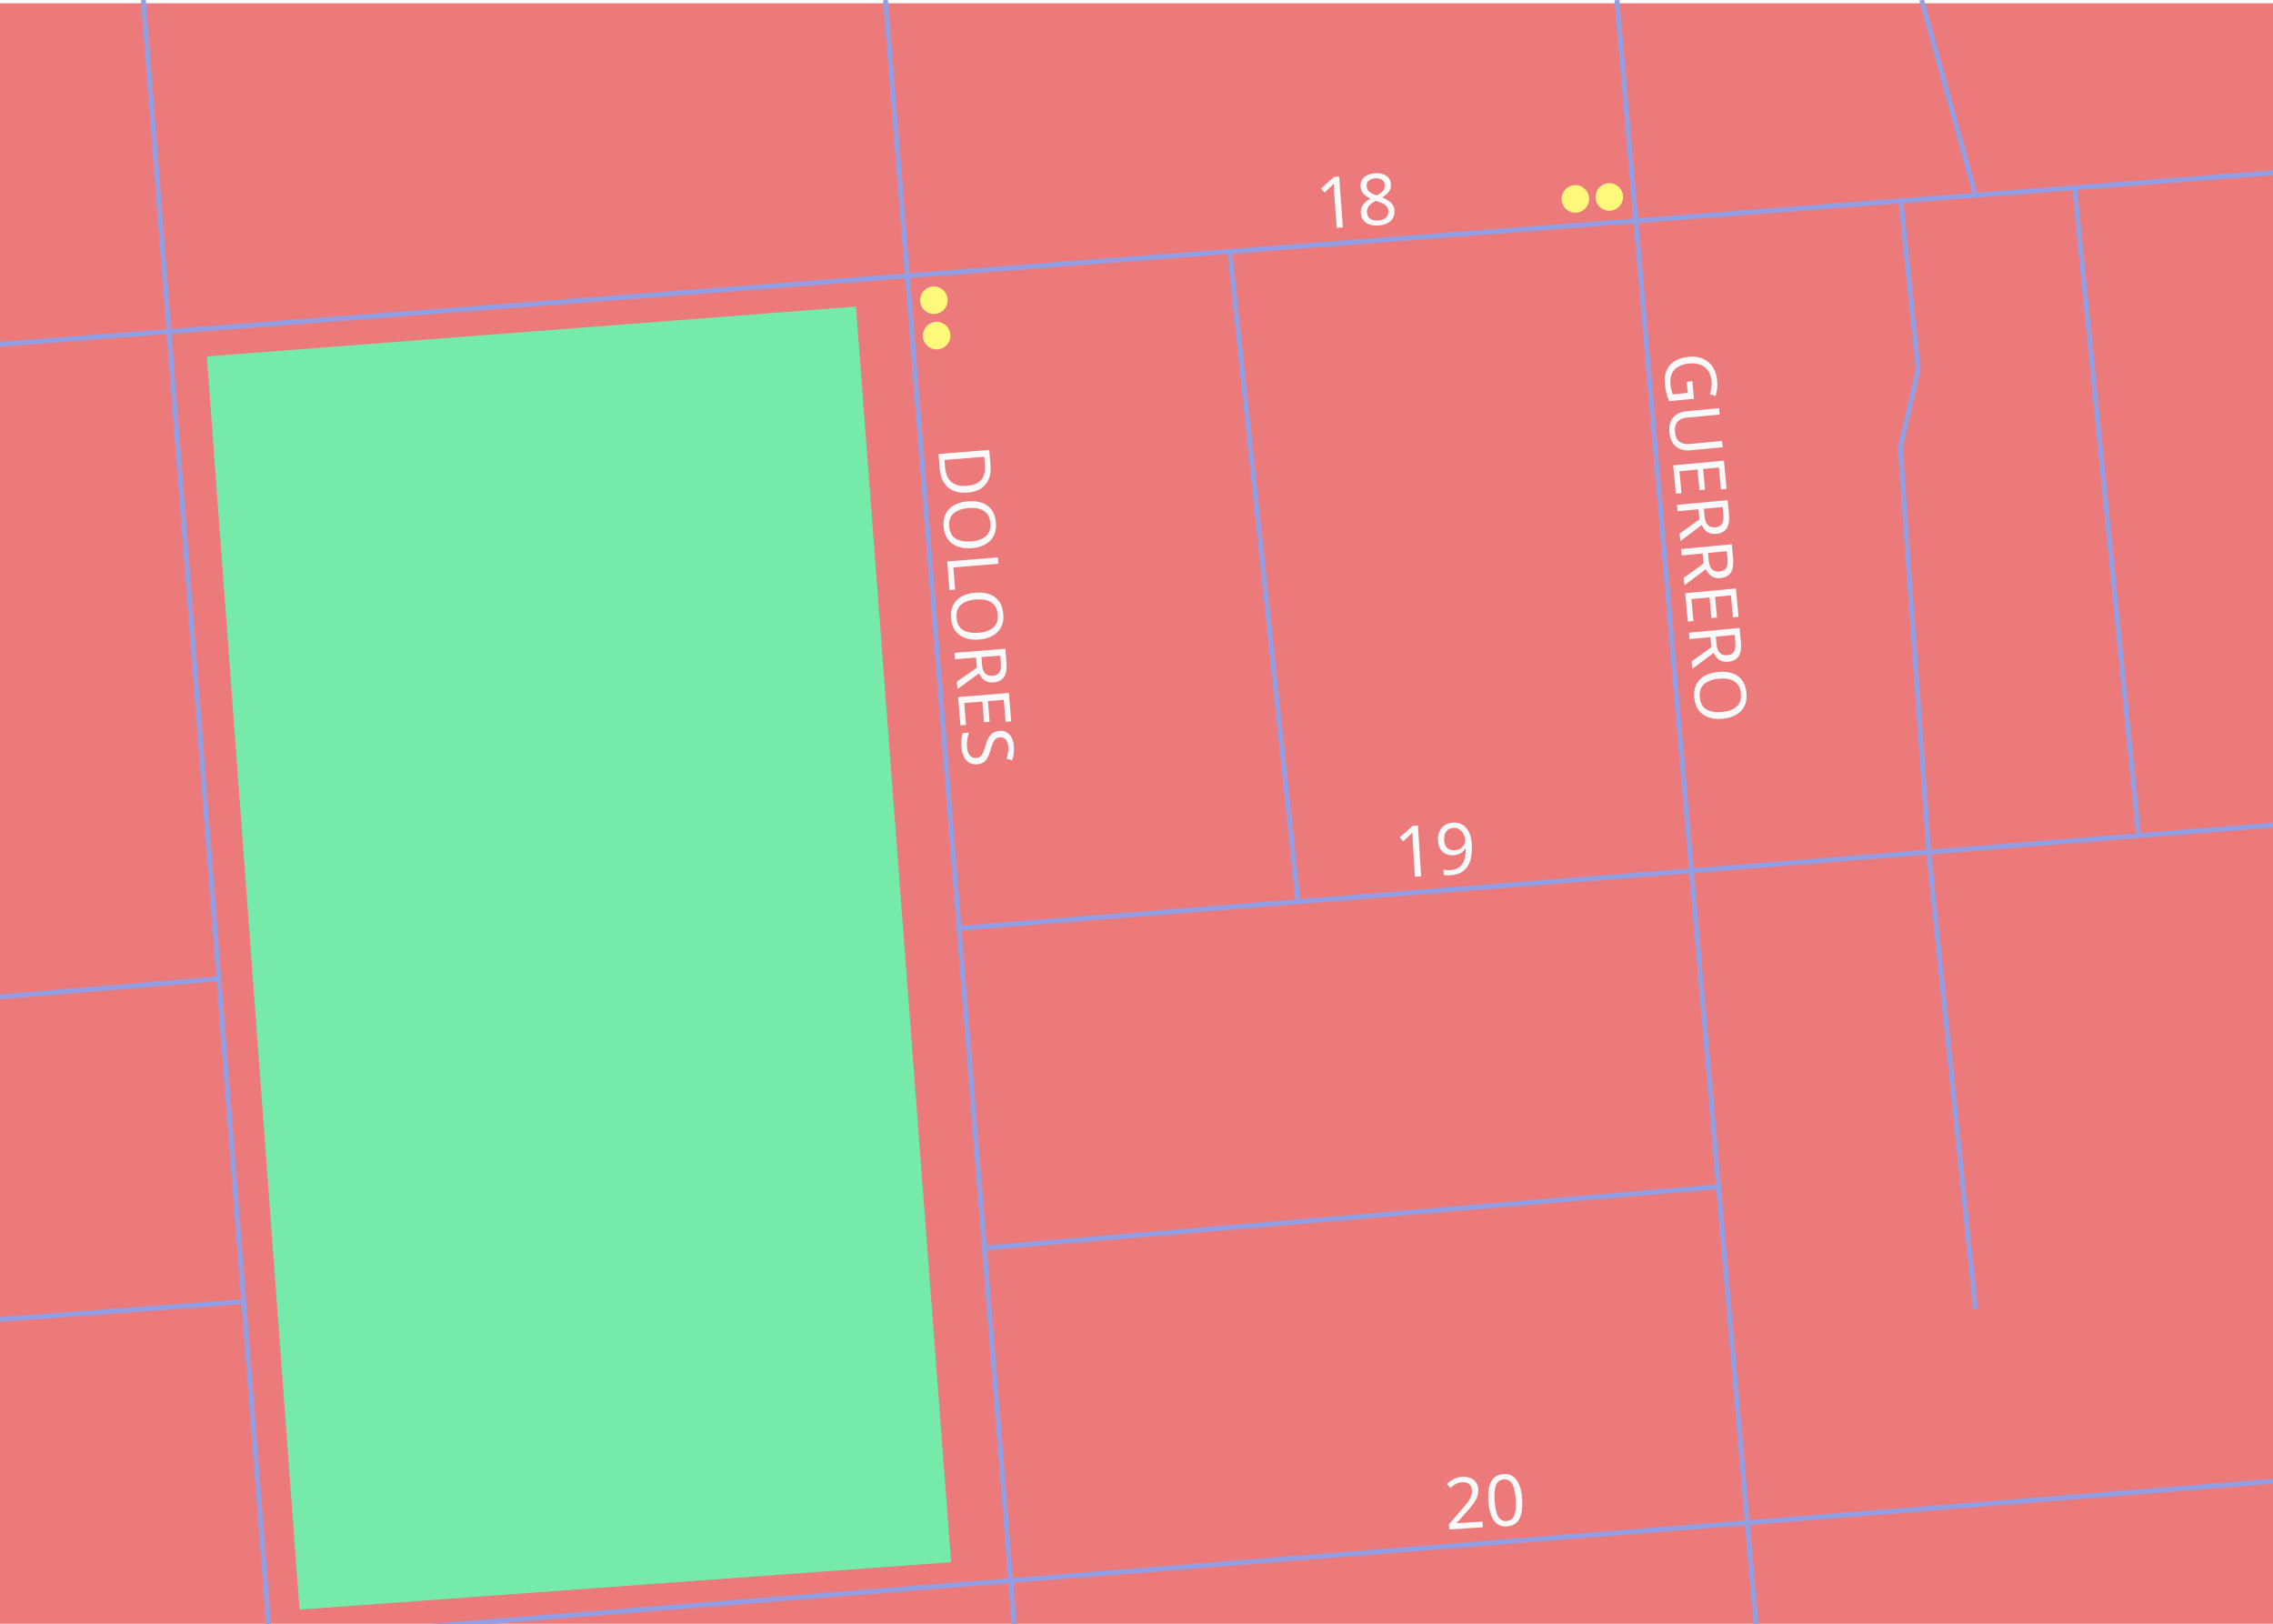
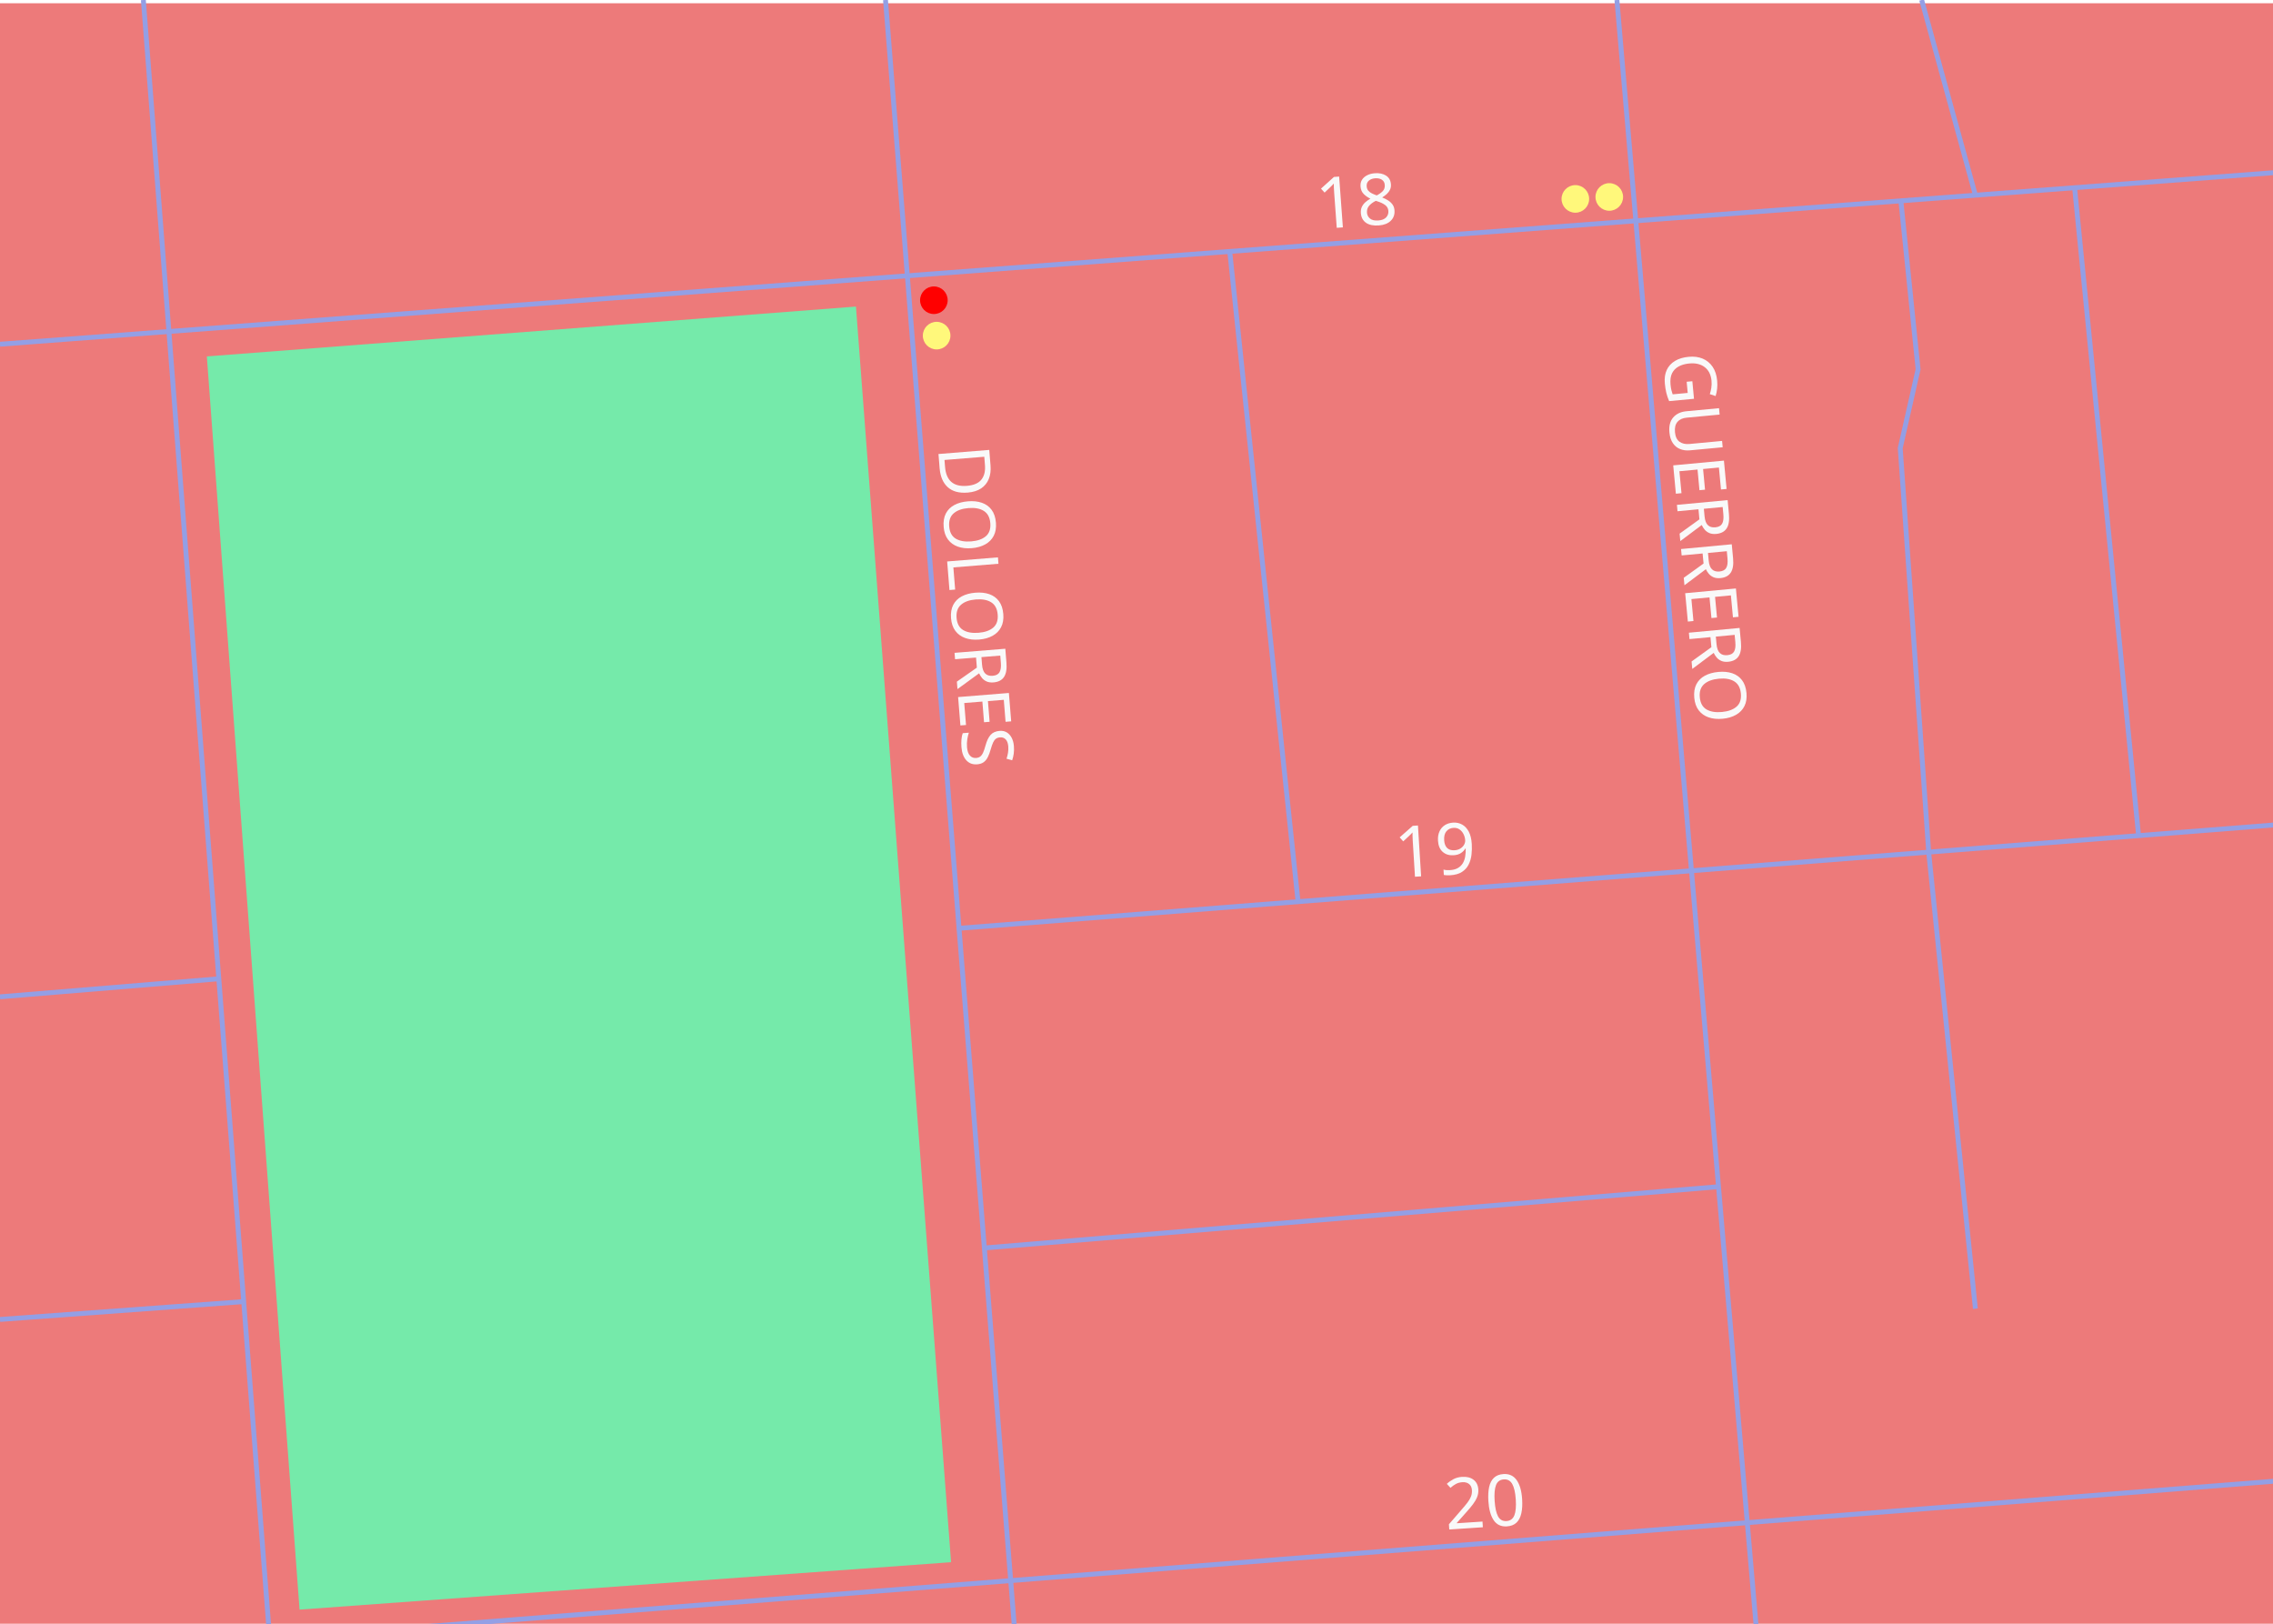
<svg xmlns="http://www.w3.org/2000/svg" version="1.1" id="svg" x="0px" y="0px" viewBox="0 0 1400 1000" enable-background="new 0 0 1400 1000" xml:space="preserve">
  <style>
			circle{
				cursor:pointer;
			}
				text {
  -webkit-touch-callout: none; /* iOS Safari */
    -webkit-user-select: none; /* Safari */
     -khtml-user-select: none; /* Konqueror HTML */
       -moz-user-select: none; /* Firefox */
        -ms-user-select: none; /* Internet Explorer/Edge */
            user-select: none; /* Non-prefixed version, currently
                                 supported by Chrome and Opera */
}
		</style>
  <g id="wrapper">
    <rect x="0" y="2" fill="#ED7A7A" width="1400" height="998" />
    <line fill="none" stroke="#939FE5" stroke-width="3" stroke-miterlimit="10" x1="545.4" y1="0" x2="627.1" y2="1031.2" />
    <line fill="none" stroke="#939FE5" stroke-width="3" stroke-miterlimit="10" x1="995.9" y1="0" x2="1084.2" y2="1031.2" />
    <line fill="none" stroke="#939FE5" stroke-width="3" stroke-miterlimit="10" x1="0" y1="212" x2="2049.2" y2="57.4" />
    <line fill="none" stroke="#939FE5" stroke-width="3" stroke-miterlimit="10" x1="88.3" y1="0" x2="167.8" y2="1031.2" />
    <line fill="none" stroke="#939FE5" stroke-width="3" stroke-miterlimit="10" x1="0" y1="613.9" x2="134.7" y2="602.8" />
    <line fill="none" stroke="#939FE5" stroke-width="3" stroke-miterlimit="10" x1="0" y1="812.6" x2="150.2" y2="801.6" />
    <line fill="none" stroke="#939FE5" stroke-width="3" stroke-miterlimit="10" x1="0" y1="1022.4" x2="2049.2" y2="861.2" />
    <line fill="none" stroke="#939FE5" stroke-width="3" stroke-miterlimit="10" x1="2049.2" y1="457.1" x2="589.5" y2="571.8" />
    <line fill="none" stroke="#939FE5" stroke-width="3" stroke-miterlimit="10" x1="757.4" y1="154.6" x2="799.4" y2="554.3" />
    <line fill="none" stroke="#939FE5" stroke-width="3" stroke-miterlimit="10" x1="1057.7" y1="730.9" x2="607.3" y2="768.5" />
    <polyline fill="none" stroke="#939FE5" stroke-width="3" stroke-miterlimit="10" points="1170.8,123.7 1181.4,227.4 1170.4,276   1188,525.6 1216.7,806 " />
    <line fill="none" stroke="#939FE5" stroke-width="3" stroke-miterlimit="10" x1="1277.8" y1="115.6" x2="1317.2" y2="514.5" />
    <line fill="none" stroke="#939FE5" stroke-width="3" stroke-miterlimit="10" x1="1183.6" y1="0" x2="1216.7" y2="120.2" />
    <polygon id="park" fill="#75EAAA" points="127.4,219.5 184.5,991.3 585.8,962.1 527.2,188.8 " />
    <g id="text">
      <text class="noselect" transform="matrix(0.9973 -7.328142e-02 7.328142e-02 0.9973 811.558 141.1745)" fill="#F9F9F9" font-family="'Futura-Bold'" font-size="43.936px">18</text>
      <text transform="matrix(0.9981 -6.200974e-02 6.200974e-02 0.9981 859.7329 540.6791)" fill="#F9F9F9" font-family="'Futura-Bold'" font-size="43.936px">19</text>
      <text transform="matrix(0.9978 -6.574226e-02 6.574226e-02 0.9978 890.5409 942.0802)" fill="#F9F9F9" font-family="'Futura-Bold'" font-size="43.936px">20</text>
      <text transform="matrix(8.051121e-02 0.9968 -0.9968 8.051121e-02 577.693 275.3568)" fill="#F9F9F9" font-family="'Futura-Bold'" font-size="43.936px">DOLORES</text>
      <text transform="matrix(9.323794e-02 0.9956 -0.9956 9.323794e-02 1024.204 218.5336)" fill="#F9F9F9" font-family="'Futura-Bold'" font-size="43.936px">GUERRERO</text>
    </g>
-     <circle data-message="on the ceiling of the red newspaper box next to the dolan law one" fill="#FFF87B" cx="575.2" cy="184.9" r="8.5" />
+     <circle data-message="**I HAVE BEEN FOUND** on the ceiling of the red newspaper box next to the dolan law one" fill="red" cx="575.2" cy="184.9" r="8.5" />
    <circle data-message="on the ceiling of the sf weekly newspaper box" fill="#FFF87B" cx="991.2" cy="121.3" r="8.5" />
    <circle data-message="on the ceiling of another dolan law newspaper box" fill="#FFF87B" cx="970.3" cy="122.5" r="8.5" />
    <circle data-message="on the ceiling of the dolan law newspaper box" fill="#FFF87B" cx="576.9" cy="206.7" r="8.5" />
  </g>
</svg>
